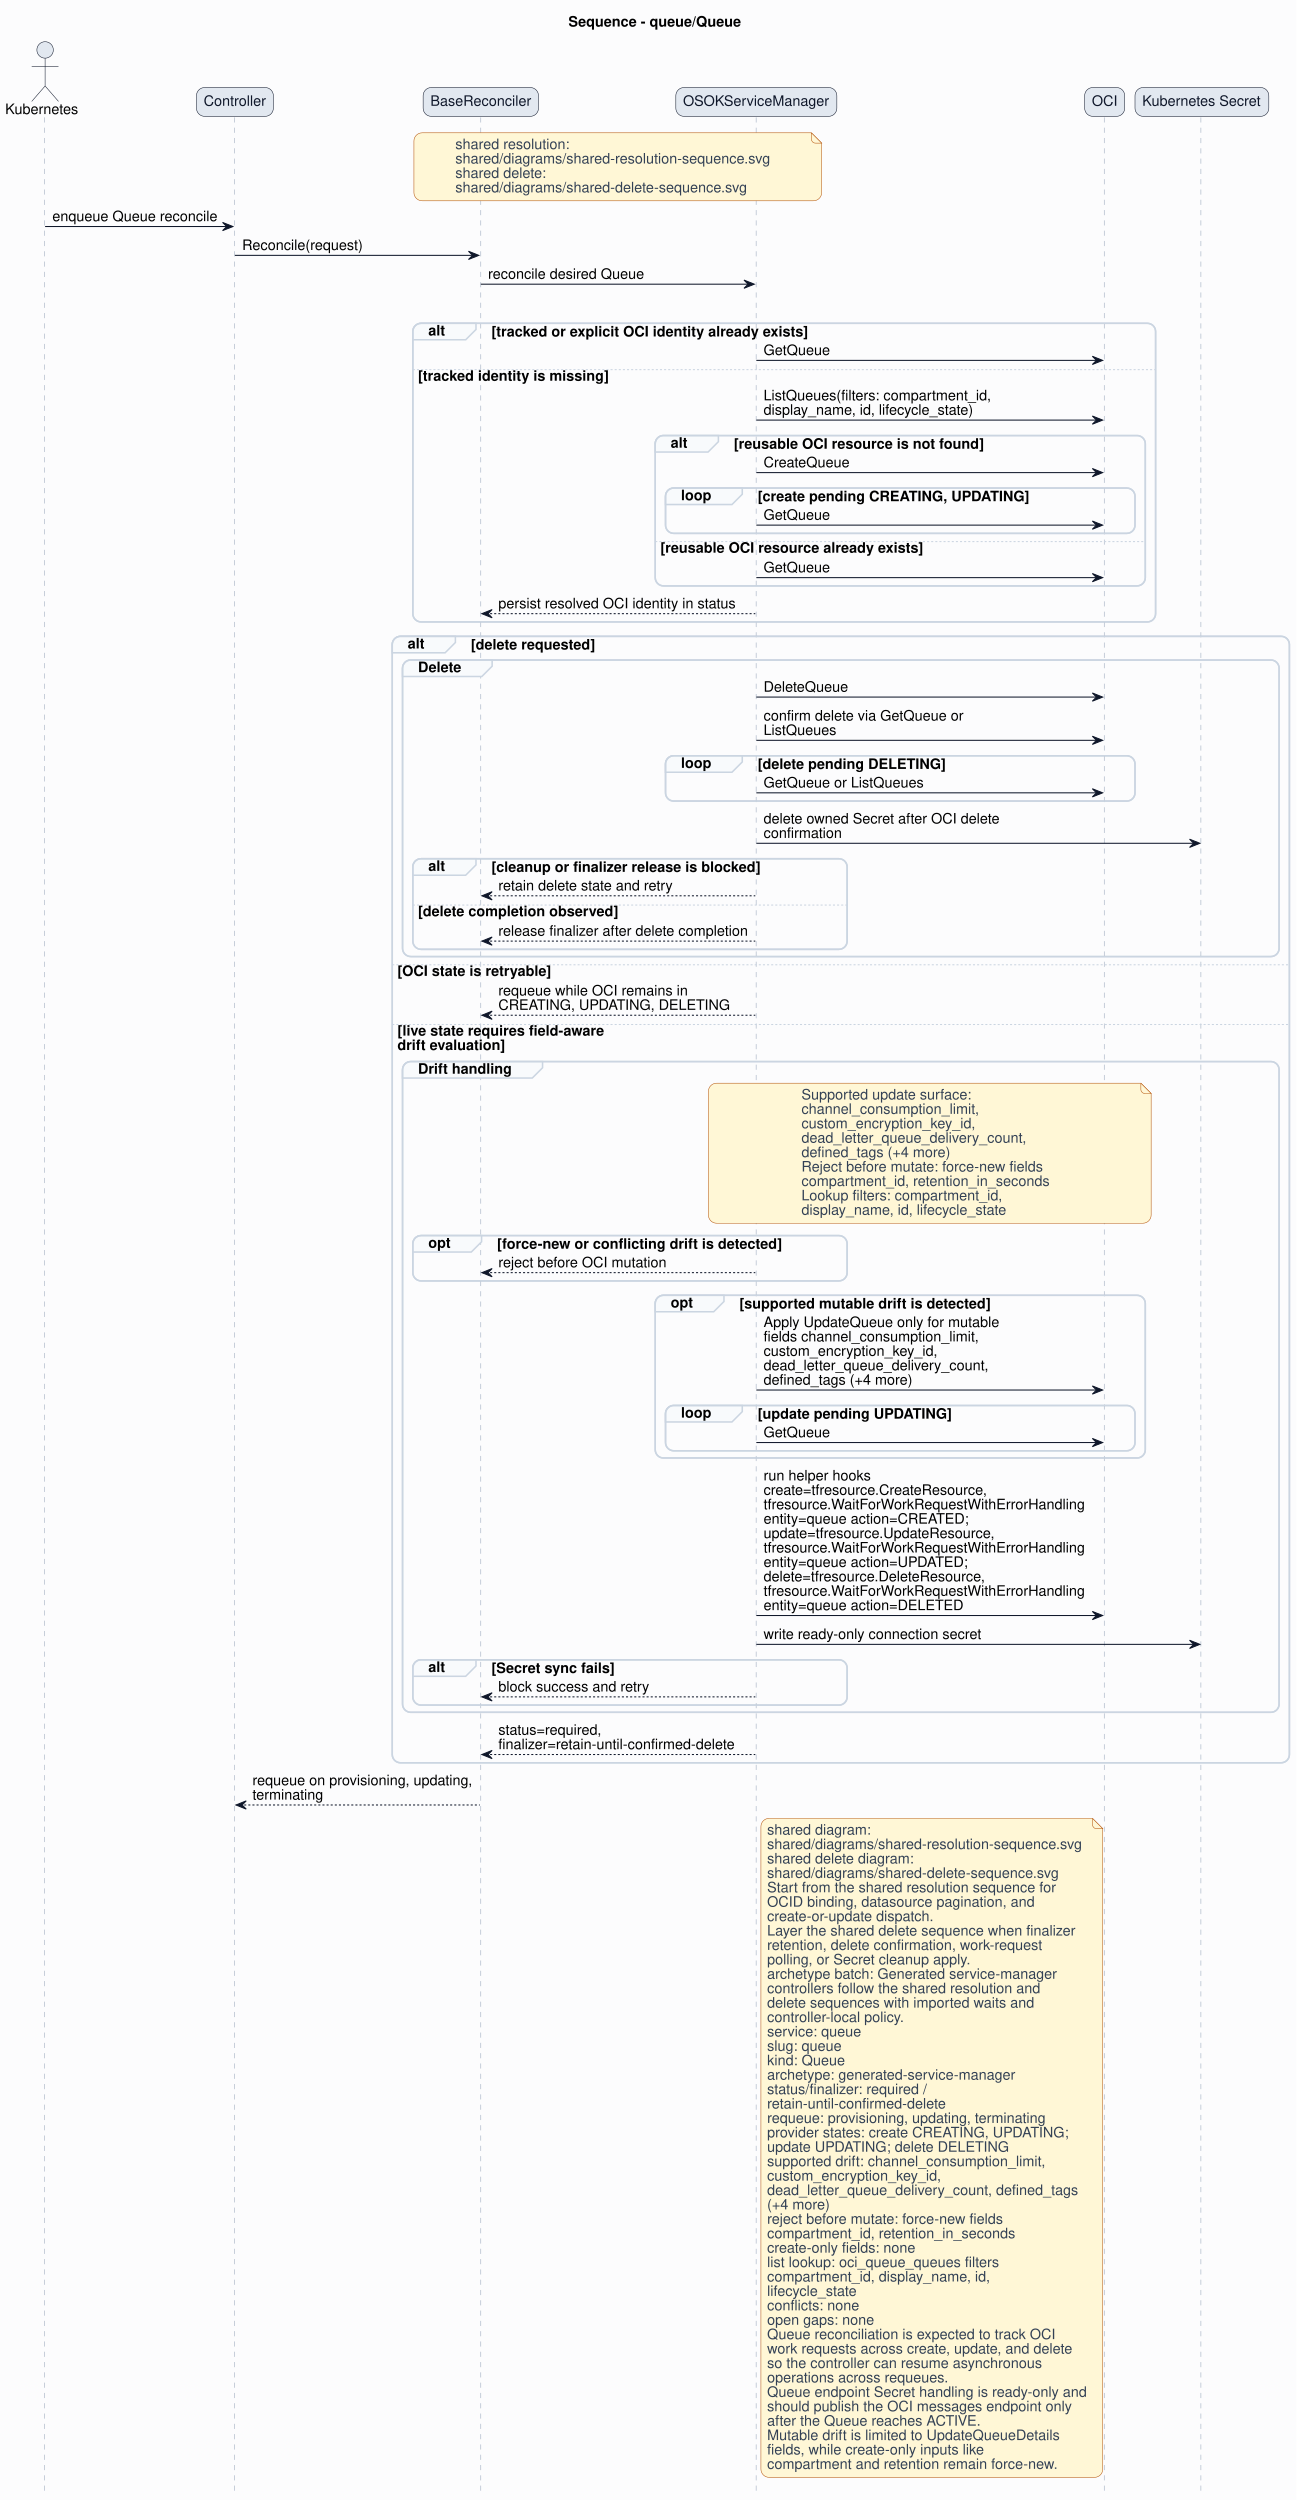
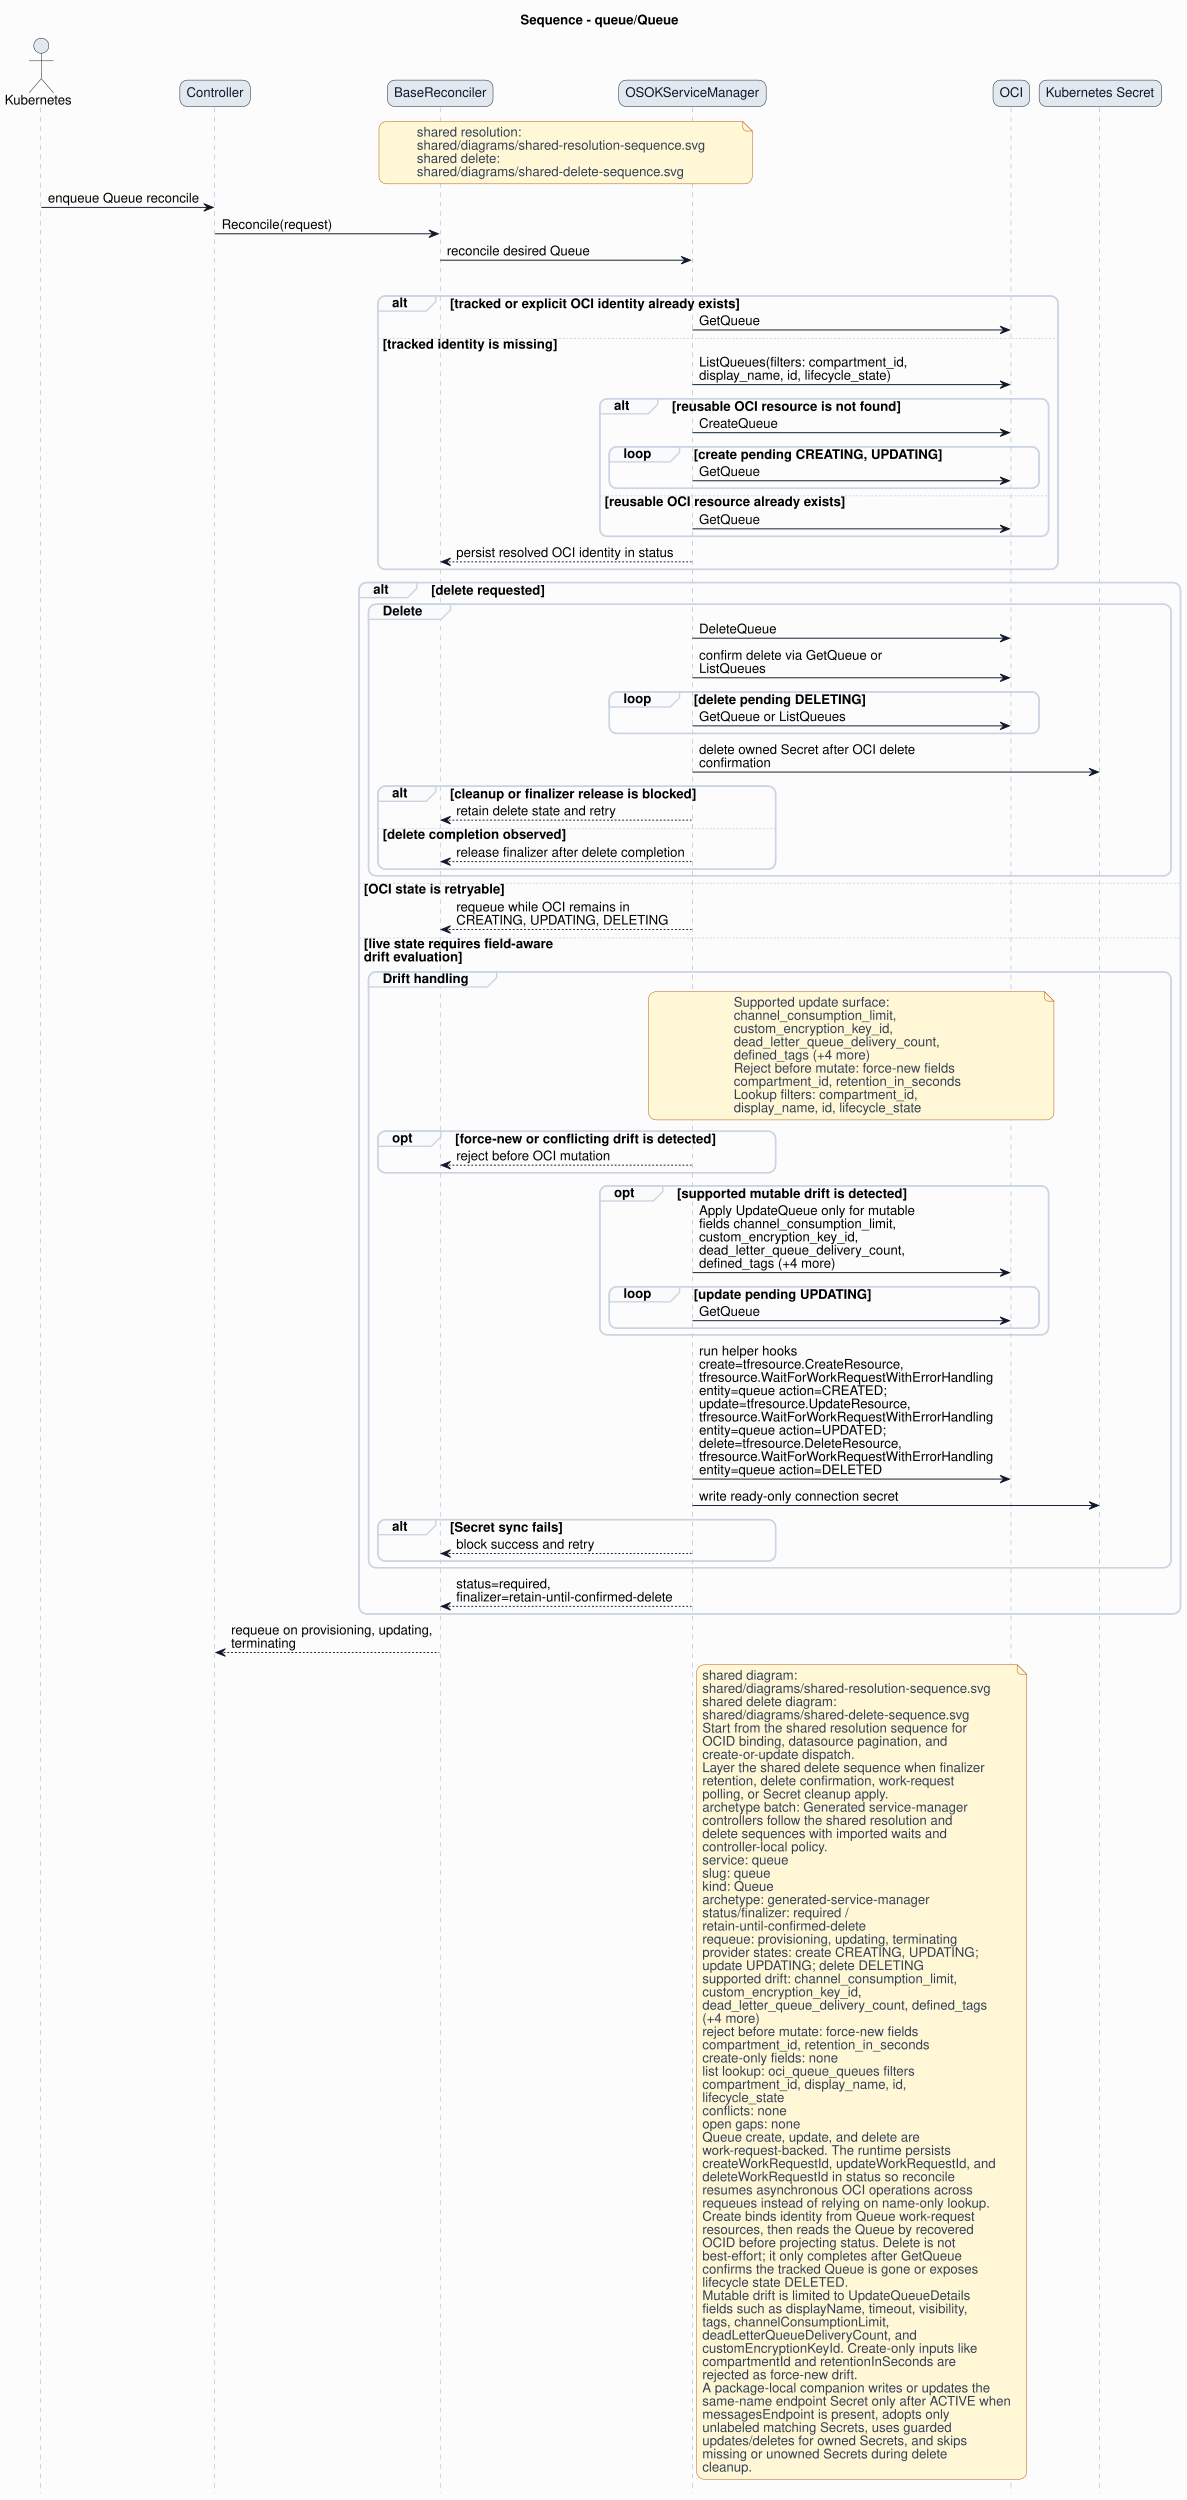
- <svg xmlns="http://www.w3.org/2000/svg" contentStyleType="text/css" data-diagram-type="SEQUENCE" height="2428px" preserveAspectRatio="none" style="width:1259px;height:2428px;background:#FCFCFD;" version="1.1" viewBox="0 0 1259 2428" width="1259px" zoomAndPan="magnify">
+ <svg xmlns="http://www.w3.org/2000/svg" contentStyleType="text/css" data-diagram-type="SEQUENCE" height="2652px" preserveAspectRatio="none" style="width:1259px;height:2652px;background:#FCFCFD;" version="1.1" viewBox="0 0 1259 2652" width="1259px" zoomAndPan="magnify">
  <defs />
  <g>
-     <rect fill="#FCFCFD" height="2428" style="stroke:none;stroke-width:1;" width="1259" x="0" y="0" />
+     <rect fill="#FCFCFD" height="2652" style="stroke:none;stroke-width:1;" width="1259" x="0" y="0" />
    <text fill="#000000" font-family="Helvetica" font-size="14" font-weight="bold" lengthAdjust="spacing" textLength="167.262" x="552.004" y="25.78">Sequence - queue/Queue</text>
    <rect fill="none" height="290" rx="8" ry="8" style="stroke:#CBD5E1;stroke-width:1.5;" width="721.363" x="400.949" y="314" />
    <rect fill="none" height="146" rx="8" ry="8" style="stroke:#CBD5E1;stroke-width:1.5;" width="475.957" x="636.355" y="423" />
    <rect fill="none" height="44" rx="8" ry="8" style="stroke:#CBD5E1;stroke-width:1.5;" width="455.957" x="646.355" y="474" />
    <rect fill="none" height="1094" rx="8" ry="8" style="stroke:#CBD5E1;stroke-width:1.5;" width="871.321" x="380.949" y="618" />
    <rect fill="none" height="288" rx="8" ry="8" style="stroke:#CBD5E1;stroke-width:1.5;" width="851.321" x="390.949" y="641" />
    <rect fill="none" height="44" rx="8" ry="8" style="stroke:#CBD5E1;stroke-width:1.5;" width="455.957" x="646.355" y="734" />
    <rect fill="none" height="88" rx="8" ry="8" style="stroke:#CBD5E1;stroke-width:1.5;" width="421.798" x="400.949" y="834" />
    <rect fill="none" height="632" rx="8" ry="8" style="stroke:#CBD5E1;stroke-width:1.5;" width="851.321" x="390.949" y="1031" />
    <rect fill="none" height="44" rx="8" ry="8" style="stroke:#CBD5E1;stroke-width:1.5;" width="421.798" x="400.949" y="1200" />
    <rect fill="none" height="158" rx="8" ry="8" style="stroke:#CBD5E1;stroke-width:1.5;" width="475.957" x="636.355" y="1258" />
    <rect fill="none" height="44" rx="8" ry="8" style="stroke:#CBD5E1;stroke-width:1.5;" width="455.957" x="646.355" y="1365" />
    <rect fill="none" height="44" rx="8" ry="8" style="stroke:#CBD5E1;stroke-width:1.5;" width="421.798" x="400.949" y="1612" />
    <g class="participant-lifeline" data-entity-uid="part1" data-qualified-name="Kubernetes" id="part1-lifeline">
      <g>
-         <rect fill="#000000" fill-opacity="0" height="2307" width="8" x="39.803" y="114" />
-         <line style="stroke:#94A3B8;stroke-width:0.5;stroke-dasharray:5,5;" x1="43" x2="43" y1="114" y2="2421" />
+         <rect fill="#000000" fill-opacity="0" height="2531" width="8" x="39.803" y="114" />
+         <line style="stroke:#94A3B8;stroke-width:0.5;stroke-dasharray:5,5;" x1="43" x2="43" y1="114" y2="2645" />
      </g>
    </g>
    <g class="participant-lifeline" data-entity-uid="part2" data-qualified-name="Controller" id="part2-lifeline">
      <g>
-         <rect fill="#000000" fill-opacity="0" height="2307" width="8" x="224.147" y="114" />
-         <line style="stroke:#94A3B8;stroke-width:0.5;stroke-dasharray:5,5;" x1="227.802" x2="227.802" y1="114" y2="2421" />
+         <rect fill="#000000" fill-opacity="0" height="2531" width="8" x="224.147" y="114" />
+         <line style="stroke:#94A3B8;stroke-width:0.5;stroke-dasharray:5,5;" x1="227.802" x2="227.802" y1="114" y2="2645" />
      </g>
    </g>
    <g class="participant-lifeline" data-entity-uid="part3" data-qualified-name="BaseReconciler" id="part3-lifeline">
      <g>
-         <rect fill="#000000" fill-opacity="0" height="2307" width="8" x="462.973" y="114" />
-         <line style="stroke:#94A3B8;stroke-width:0.5;stroke-dasharray:5,5;" x1="466.949" x2="466.949" y1="114" y2="2421" />
+         <rect fill="#000000" fill-opacity="0" height="2531" width="8" x="462.973" y="114" />
+         <line style="stroke:#94A3B8;stroke-width:0.5;stroke-dasharray:5,5;" x1="466.949" x2="466.949" y1="114" y2="2645" />
      </g>
    </g>
    <g class="participant-lifeline" data-entity-uid="part4" data-qualified-name="ServiceManager" id="part4-lifeline">
      <g>
-         <rect fill="#000000" fill-opacity="0" height="2307" width="8" x="730.551" y="114" />
-         <line style="stroke:#94A3B8;stroke-width:0.5;stroke-dasharray:5,5;" x1="734.355" x2="734.355" y1="114" y2="2421" />
+         <rect fill="#000000" fill-opacity="0" height="2531" width="8" x="730.551" y="114" />
+         <line style="stroke:#94A3B8;stroke-width:0.5;stroke-dasharray:5,5;" x1="734.355" x2="734.355" y1="114" y2="2645" />
      </g>
    </g>
    <g class="participant-lifeline" data-entity-uid="part5" data-qualified-name="OCI" id="part5-lifeline">
      <g>
-         <rect fill="#000000" fill-opacity="0" height="2307" width="8" x="1068.868" y="114" />
-         <line style="stroke:#94A3B8;stroke-width:0.5;stroke-dasharray:5,5;" x1="1072.423" x2="1072.423" y1="114" y2="2421" />
+         <rect fill="#000000" fill-opacity="0" height="2531" width="8" x="1068.868" y="114" />
+         <line style="stroke:#94A3B8;stroke-width:0.5;stroke-dasharray:5,5;" x1="1072.423" x2="1072.423" y1="114" y2="2645" />
      </g>
    </g>
    <g class="participant-lifeline" data-entity-uid="part6" data-qualified-name="SecretStore" id="part6-lifeline">
      <g>
-         <rect fill="#000000" fill-opacity="0" height="2307" width="8" x="1163.292" y="114" />
-         <line style="stroke:#94A3B8;stroke-width:0.5;stroke-dasharray:5,5;" x1="1166.312" x2="1166.312" y1="114" y2="2421" />
+         <rect fill="#000000" fill-opacity="0" height="2531" width="8" x="1163.292" y="114" />
+         <line style="stroke:#94A3B8;stroke-width:0.5;stroke-dasharray:5,5;" x1="1166.312" x2="1166.312" y1="114" y2="2645" />
      </g>
    </g>
    <g class="participant participant-head" data-entity-uid="part1" data-qualified-name="Kubernetes" id="part1-head">
      <text fill="#000000" font-family="Helvetica" font-size="14" lengthAdjust="spacing" textLength="71.606" x="5" y="110.78">Kubernetes</text>
      <ellipse cx="43.803" cy="48.5" fill="#E2E8F0" rx="8" ry="8" style="stroke:#0F172A;stroke-width:0.5;" />
      <path d="M43.803,56.5 L43.803,83.5 M30.803,64.5 L56.803,64.5 M43.803,83.5 L30.803,98.5 M43.803,83.5 L56.803,98.5" fill="none" style="stroke:#0F172A;stroke-width:0.5;" />
    </g>
    <g class="participant participant-head" data-entity-uid="part2" data-qualified-name="Controller" id="part2-head">
      <rect fill="#E2E8F0" height="28" rx="8" ry="8" style="stroke:#0F172A;stroke-width:0.5;" width="74.689" x="190.802" y="85" />
      <text fill="#0F172A" font-family="Helvetica" font-size="14" lengthAdjust="spacing" textLength="60.69" x="197.802" y="102.78">Controller</text>
    </g>
    <g class="participant participant-head" data-entity-uid="part3" data-qualified-name="BaseReconciler" id="part3-head">
      <rect fill="#E2E8F0" height="28" rx="8" ry="8" style="stroke:#0F172A;stroke-width:0.5;" width="112.048" x="410.949" y="85" />
      <text fill="#0F172A" font-family="Helvetica" font-size="14" lengthAdjust="spacing" textLength="98.048" x="417.949" y="102.78">BaseReconciler</text>
    </g>
    <g class="participant participant-head" data-entity-uid="part4" data-qualified-name="ServiceManager" id="part4-head">
      <rect fill="#E2E8F0" height="28" rx="8" ry="8" style="stroke:#0F172A;stroke-width:0.5;" width="156.393" x="656.355" y="85" />
      <text fill="#0F172A" font-family="Helvetica" font-size="14" lengthAdjust="spacing" textLength="142.393" x="663.355" y="102.78">OSOKServiceManager</text>
    </g>
    <g class="participant participant-head" data-entity-uid="part5" data-qualified-name="OCI" id="part5-head">
      <rect fill="#E2E8F0" height="28" rx="8" ry="8" style="stroke:#0F172A;stroke-width:0.5;" width="38.89" x="1053.423" y="85" />
      <text fill="#0F172A" font-family="Helvetica" font-size="14" lengthAdjust="spacing" textLength="24.89" x="1060.423" y="102.78">OCI</text>
    </g>
    <g class="participant participant-head" data-entity-uid="part6" data-qualified-name="SecretStore" id="part6-head">
      <rect fill="#E2E8F0" height="28" rx="8" ry="8" style="stroke:#0F172A;stroke-width:0.5;" width="129.958" x="1102.312" y="85" />
      <text fill="#0F172A" font-family="Helvetica" font-size="14" lengthAdjust="spacing" textLength="115.958" x="1109.312" y="102.78">Kubernetes Secret</text>
    </g>
    <path d="M402,137 L402,187 A8,8 0 0 0 410,195 L790,195 A8,8 0 0 0 798,187 L798,139 L788,129 L410,129 A8,8 0 0 0 402,137" fill="#FFF7D6" style="stroke:#B45309;stroke-width:0.5;" />
    <path d="M788,129 L788,135 A4,4 0 0 0 792,139 L798,139 L788,129" fill="#FFF7D6" style="stroke:#B45309;stroke-width:0.5;" />
    <text fill="#334155" font-family="Helvetica" font-size="14" lengthAdjust="spacing" textLength="111.289" x="442.203" y="144.78">shared resolution:</text>
    <text fill="#334155" font-family="Helvetica" font-size="14" lengthAdjust="spacing" textLength="307.392" x="442.203" y="158.78">shared/diagrams/shared-resolution-sequence.svg</text>
    <text fill="#334155" font-family="Helvetica" font-size="14" lengthAdjust="spacing" textLength="88.731" x="442.203" y="172.78">shared delete:</text>
    <text fill="#334155" font-family="Helvetica" font-size="14" lengthAdjust="spacing" textLength="284.833" x="442.203" y="186.78">shared/diagrams/shared-delete-sequence.svg</text>
    <g class="message" data-entity-1="part1" data-entity-2="part2" id="msg1">
      <polygon fill="#0F172A" points="216.147,216,226.147,220,216.147,224,220.147,220" style="stroke:#0F172A;stroke-width:1;" />
      <line style="stroke:#0F172A;stroke-width:1;" x1="43.803" x2="222.147" y1="220" y2="220" />
      <text fill="#000000" font-family="Helvetica" font-size="14" lengthAdjust="spacing" textLength="160.344" x="50.803" y="214.78">enqueue Queue reconcile</text>
    </g>
    <g class="message" data-entity-1="part2" data-entity-2="part3" id="msg2">
      <polygon fill="#0F172A" points="454.973,244,464.973,248,454.973,252,458.973,248" style="stroke:#0F172A;stroke-width:1;" />
      <line style="stroke:#0F172A;stroke-width:1;" x1="228.147" x2="460.973" y1="248" y2="248" />
      <text fill="#000000" font-family="Helvetica" font-size="14" lengthAdjust="spacing" textLength="117.496" x="235.147" y="242.78">Reconcile(request)</text>
    </g>
    <g class="message" data-entity-1="part3" data-entity-2="part4" id="msg3">
      <polygon fill="#0F172A" points="722.551,272,732.551,276,722.551,280,726.551,276" style="stroke:#0F172A;stroke-width:1;" />
      <line style="stroke:#0F172A;stroke-width:1;" x1="466.973" x2="728.551" y1="276" y2="276" />
      <text fill="#000000" font-family="Helvetica" font-size="14" lengthAdjust="spacing" textLength="151.758" x="473.973" y="270.78">reconcile desired Queue</text>
    </g>
    <path d="M408.949,314 L462.287,314 L462.287,320 L452.287,330 L400.949,330 L400.949,322 A8,8 0 0 1 408.949,314" fill="#F8FAFC" style="stroke:#CBD5E1;stroke-width:1.5;" />
    <rect fill="none" height="290" rx="8" ry="8" style="stroke:#CBD5E1;stroke-width:1.5;" width="721.363" x="400.949" y="314" />
    <text fill="#000000" font-family="Helvetica" font-size="14" font-weight="bold" lengthAdjust="spacing" textLength="16.338" x="415.949" y="325.78">alt</text>
    <text fill="#000000" font-family="Helvetica" font-size="14" font-weight="bold" lengthAdjust="spacing" textLength="308.109" x="477.287" y="326.78">[tracked or explicit OCI identity already exists]</text>
    <g class="message" data-entity-1="part4" data-entity-2="part5" id="msg4">
      <polygon fill="#0F172A" points="1060.868,346,1070.868,350,1060.868,354,1064.868,350" style="stroke:#0F172A;stroke-width:1;" />
      <line style="stroke:#0F172A;stroke-width:1;" x1="734.551" x2="1066.868" y1="350" y2="350" />
      <text fill="#000000" font-family="Helvetica" font-size="14" lengthAdjust="spacing" textLength="64.6" x="741.551" y="344.78">GetQueue</text>
    </g>
    <line style="stroke:#CBD5E1;stroke-width:1;stroke-dasharray:2,2;" x1="400.949" x2="1122.312" y1="359" y2="359" />
    <text fill="#000000" font-family="Helvetica" font-size="14" font-weight="bold" lengthAdjust="spacing" textLength="185.158" x="405.949" y="369.78">[tracked identity is missing]</text>
    <g class="message" data-entity-1="part4" data-entity-2="part5" id="msg5">
      <polygon fill="#0F172A" points="1060.868,404,1070.868,408,1060.868,412,1064.868,408" style="stroke:#0F172A;stroke-width:1;" />
      <line style="stroke:#0F172A;stroke-width:1;" x1="734.551" x2="1066.868" y1="408" y2="408" />
      <text fill="#000000" font-family="Helvetica" font-size="14" lengthAdjust="spacing" textLength="220.978" x="741.551" y="388.78">ListQueues(filters: compartment_id,</text>
      <text fill="#000000" font-family="Helvetica" font-size="14" lengthAdjust="spacing" textLength="205.434" x="741.551" y="402.78">display_name, id, lifecycle_state)</text>
    </g>
    <path d="M644.355,423 L697.693,423 L697.693,429 L687.693,439 L636.355,439 L636.355,431 A8,8 0 0 1 644.355,423" fill="#F8FAFC" style="stroke:#CBD5E1;stroke-width:1.5;" />
    <rect fill="none" height="146" rx="8" ry="8" style="stroke:#CBD5E1;stroke-width:1.5;" width="475.957" x="636.355" y="423" />
    <text fill="#000000" font-family="Helvetica" font-size="14" font-weight="bold" lengthAdjust="spacing" textLength="16.338" x="651.355" y="434.78">alt</text>
    <text fill="#000000" font-family="Helvetica" font-size="14" font-weight="bold" lengthAdjust="spacing" textLength="242.703" x="712.693" y="435.78">[reusable OCI resource is not found]</text>
    <g class="message" data-entity-1="part4" data-entity-2="part5" id="msg6">
      <polygon fill="#0F172A" points="1060.868,455,1070.868,459,1060.868,463,1064.868,459" style="stroke:#0F172A;stroke-width:1;" />
      <line style="stroke:#0F172A;stroke-width:1;" x1="734.551" x2="1066.868" y1="459" y2="459" />
      <text fill="#000000" font-family="Helvetica" font-size="14" lengthAdjust="spacing" textLength="84.055" x="741.551" y="453.78">CreateQueue</text>
    </g>
    <path d="M654.355,474 L720.9,474 L720.9,480 L710.9,490 L646.355,490 L646.355,482 A8,8 0 0 1 654.355,474" fill="#F8FAFC" style="stroke:#CBD5E1;stroke-width:1.5;" />
    <rect fill="none" height="44" rx="8" ry="8" style="stroke:#CBD5E1;stroke-width:1.5;" width="455.957" x="646.355" y="474" />
    <text fill="#000000" font-family="Helvetica" font-size="14" font-weight="bold" lengthAdjust="spacing" textLength="29.545" x="661.355" y="485.78">loop</text>
    <text fill="#000000" font-family="Helvetica" font-size="14" font-weight="bold" lengthAdjust="spacing" textLength="266.793" x="735.9" y="486.78">[create pending CREATING, UPDATING]</text>
    <g class="message" data-entity-1="part4" data-entity-2="part5" id="msg7">
      <polygon fill="#0F172A" points="1060.868,506,1070.868,510,1060.868,514,1064.868,510" style="stroke:#0F172A;stroke-width:1;" />
      <line style="stroke:#0F172A;stroke-width:1;" x1="734.551" x2="1066.868" y1="510" y2="510" />
      <text fill="#000000" font-family="Helvetica" font-size="14" lengthAdjust="spacing" textLength="64.6" x="741.551" y="504.78">GetQueue</text>
    </g>
    <line style="stroke:#CBD5E1;stroke-width:1;stroke-dasharray:2,2;" x1="636.355" x2="1112.312" y1="526" y2="526" />
    <text fill="#000000" font-family="Helvetica" font-size="14" font-weight="bold" lengthAdjust="spacing" textLength="255.233" x="641.355" y="536.78">[reusable OCI resource already exists]</text>
    <g class="message" data-entity-1="part4" data-entity-2="part5" id="msg8">
      <polygon fill="#0F172A" points="1060.868,557,1070.868,561,1060.868,565,1064.868,561" style="stroke:#0F172A;stroke-width:1;" />
      <line style="stroke:#0F172A;stroke-width:1;" x1="734.551" x2="1066.868" y1="561" y2="561" />
      <text fill="#000000" font-family="Helvetica" font-size="14" lengthAdjust="spacing" textLength="64.6" x="741.551" y="555.78">GetQueue</text>
    </g>
    <g class="message" data-entity-1="part4" data-entity-2="part3" id="msg9">
      <polygon fill="#0F172A" points="477.973,592,467.973,596,477.973,600,473.973,596" style="stroke:#0F172A;stroke-width:1;" />
      <line style="stroke:#0F172A;stroke-width:1;stroke-dasharray:2,2;" x1="471.973" x2="733.551" y1="596" y2="596" />
      <text fill="#000000" font-family="Helvetica" font-size="14" lengthAdjust="spacing" textLength="231.096" x="483.973" y="590.78">persist resolved OCI identity in status</text>
    </g>
    <path d="M388.949,618 L442.287,618 L442.287,624 L432.287,634 L380.949,634 L380.949,626 A8,8 0 0 1 388.949,618" fill="#F8FAFC" style="stroke:#CBD5E1;stroke-width:1.5;" />
    <rect fill="none" height="1094" rx="8" ry="8" style="stroke:#CBD5E1;stroke-width:1.5;" width="871.321" x="380.949" y="618" />
    <text fill="#000000" font-family="Helvetica" font-size="14" font-weight="bold" lengthAdjust="spacing" textLength="16.338" x="395.949" y="629.78">alt</text>
    <text fill="#000000" font-family="Helvetica" font-size="14" font-weight="bold" lengthAdjust="spacing" textLength="120.586" x="457.287" y="630.78">[delete requested]</text>
    <path d="M398.949,641 L477.97,641 L477.97,647 L467.97,657 L390.949,657 L390.949,649 A8,8 0 0 1 398.949,641" fill="#F8FAFC" style="stroke:#CBD5E1;stroke-width:1.5;" />
    <rect fill="none" height="288" rx="8" ry="8" style="stroke:#CBD5E1;stroke-width:1.5;" width="851.321" x="390.949" y="641" />
    <text fill="#000000" font-family="Helvetica" font-size="14" font-weight="bold" lengthAdjust="spacing" textLength="42.02" x="405.949" y="652.78">Delete</text>
    <g class="message" data-entity-1="part4" data-entity-2="part5" id="msg10">
      <polygon fill="#0F172A" points="1060.868,673,1070.868,677,1060.868,681,1064.868,677" style="stroke:#0F172A;stroke-width:1;" />
      <line style="stroke:#0F172A;stroke-width:1;" x1="734.551" x2="1066.868" y1="677" y2="677" />
      <text fill="#000000" font-family="Helvetica" font-size="14" lengthAdjust="spacing" textLength="82.503" x="741.551" y="671.78">DeleteQueue</text>
    </g>
    <g class="message" data-entity-1="part4" data-entity-2="part5" id="msg11">
      <polygon fill="#0F172A" points="1060.868,715,1070.868,719,1060.868,723,1064.868,719" style="stroke:#0F172A;stroke-width:1;" />
      <line style="stroke:#0F172A;stroke-width:1;" x1="734.551" x2="1066.868" y1="719" y2="719" />
      <text fill="#000000" font-family="Helvetica" font-size="14" lengthAdjust="spacing" textLength="194.544" x="741.551" y="699.78">confirm delete via GetQueue or</text>
      <text fill="#000000" font-family="Helvetica" font-size="14" lengthAdjust="spacing" textLength="70.82" x="741.551" y="713.78">ListQueues</text>
    </g>
    <path d="M654.355,734 L720.9,734 L720.9,740 L710.9,750 L646.355,750 L646.355,742 A8,8 0 0 1 654.355,734" fill="#F8FAFC" style="stroke:#CBD5E1;stroke-width:1.5;" />
    <rect fill="none" height="44" rx="8" ry="8" style="stroke:#CBD5E1;stroke-width:1.5;" width="455.957" x="646.355" y="734" />
    <text fill="#000000" font-family="Helvetica" font-size="14" font-weight="bold" lengthAdjust="spacing" textLength="29.545" x="661.355" y="745.78">loop</text>
    <text fill="#000000" font-family="Helvetica" font-size="14" font-weight="bold" lengthAdjust="spacing" textLength="182.779" x="735.9" y="746.78">[delete pending DELETING]</text>
    <g class="message" data-entity-1="part4" data-entity-2="part5" id="msg12">
      <polygon fill="#0F172A" points="1060.868,766,1070.868,770,1060.868,774,1064.868,770" style="stroke:#0F172A;stroke-width:1;" />
      <line style="stroke:#0F172A;stroke-width:1;" x1="734.551" x2="1066.868" y1="770" y2="770" />
      <text fill="#000000" font-family="Helvetica" font-size="14" lengthAdjust="spacing" textLength="155.648" x="741.551" y="764.78">GetQueue or ListQueues</text>
    </g>
    <g class="message" data-entity-1="part4" data-entity-2="part6" id="msg13">
      <polygon fill="#0F172A" points="1155.292,815,1165.292,819,1155.292,823,1159.292,819" style="stroke:#0F172A;stroke-width:1;" />
      <line style="stroke:#0F172A;stroke-width:1;" x1="734.551" x2="1161.292" y1="819" y2="819" />
      <text fill="#000000" font-family="Helvetica" font-size="14" lengthAdjust="spacing" textLength="230.357" x="741.551" y="799.78">delete owned Secret after OCI delete</text>
      <text fill="#000000" font-family="Helvetica" font-size="14" lengthAdjust="spacing" textLength="76.255" x="741.551" y="813.78">confirmation</text>
    </g>
    <path d="M408.949,834 L462.287,834 L462.287,840 L452.287,850 L400.949,850 L400.949,842 A8,8 0 0 1 408.949,834" fill="#F8FAFC" style="stroke:#CBD5E1;stroke-width:1.5;" />
    <rect fill="none" height="88" rx="8" ry="8" style="stroke:#CBD5E1;stroke-width:1.5;" width="421.798" x="400.949" y="834" />
    <text fill="#000000" font-family="Helvetica" font-size="14" font-weight="bold" lengthAdjust="spacing" textLength="16.338" x="415.949" y="845.78">alt</text>
    <text fill="#000000" font-family="Helvetica" font-size="14" font-weight="bold" lengthAdjust="spacing" textLength="261.427" x="477.287" y="846.78">[cleanup or finalizer release is blocked]</text>
    <g class="message" data-entity-1="part4" data-entity-2="part3" id="msg14">
      <polygon fill="#0F172A" points="477.973,866,467.973,870,477.973,874,473.973,870" style="stroke:#0F172A;stroke-width:1;" />
      <line style="stroke:#0F172A;stroke-width:1;stroke-dasharray:2,2;" x1="471.973" x2="733.551" y1="870" y2="870" />
      <text fill="#000000" font-family="Helvetica" font-size="14" lengthAdjust="spacing" textLength="170.434" x="483.973" y="864.78">retain delete state and retry</text>
    </g>
    <line style="stroke:#CBD5E1;stroke-width:1;stroke-dasharray:2,2;" x1="400.949" x2="822.748" y1="879" y2="879" />
    <text fill="#000000" font-family="Helvetica" font-size="14" font-weight="bold" lengthAdjust="spacing" textLength="194.482" x="405.949" y="889.78">[delete completion observed]</text>
    <g class="message" data-entity-1="part4" data-entity-2="part3" id="msg15">
      <polygon fill="#0F172A" points="477.973,910,467.973,914,477.973,918,473.973,914" style="stroke:#0F172A;stroke-width:1;" />
      <line style="stroke:#0F172A;stroke-width:1;stroke-dasharray:2,2;" x1="471.973" x2="733.551" y1="914" y2="914" />
      <text fill="#000000" font-family="Helvetica" font-size="14" lengthAdjust="spacing" textLength="243.578" x="483.973" y="908.78">release finalizer after delete completion</text>
    </g>
    <line style="stroke:#CBD5E1;stroke-width:1;stroke-dasharray:2,2;" x1="380.949" x2="1252.271" y1="937" y2="937" />
    <text fill="#000000" font-family="Helvetica" font-size="14" font-weight="bold" lengthAdjust="spacing" textLength="149.386" x="385.949" y="947.78">[OCI state is retryable]</text>
    <g class="message" data-entity-1="part4" data-entity-2="part3" id="msg16">
      <polygon fill="#0F172A" points="477.973,982,467.973,986,477.973,990,473.973,986" style="stroke:#0F172A;stroke-width:1;" />
      <line style="stroke:#0F172A;stroke-width:1;stroke-dasharray:2,2;" x1="471.973" x2="733.551" y1="986" y2="986" />
      <text fill="#000000" font-family="Helvetica" font-size="14" lengthAdjust="spacing" textLength="184.42" x="483.973" y="966.78">requeue while OCI remains in</text>
      <text fill="#000000" font-family="Helvetica" font-size="14" lengthAdjust="spacing" textLength="230.248" x="483.973" y="980.78">CREATING, UPDATING, DELETING</text>
    </g>
    <line style="stroke:#CBD5E1;stroke-width:1;stroke-dasharray:2,2;" x1="380.949" x2="1252.271" y1="995" y2="995" />
    <text fill="#000000" font-family="Helvetica" font-size="14" font-weight="bold" lengthAdjust="spacing" textLength="200.751" x="385.949" y="1005.78">[live state requires field-aware</text>
    <text fill="#000000" font-family="Helvetica" font-size="14" font-weight="bold" lengthAdjust="spacing" textLength="105.007" x="385.949" y="1019.78">drift evaluation]</text>
    <path d="M398.949,1031 L526.936,1031 L526.936,1037 L516.936,1047 L390.949,1047 L390.949,1039 A8,8 0 0 1 398.949,1031" fill="#F8FAFC" style="stroke:#CBD5E1;stroke-width:1.5;" />
    <rect fill="none" height="632" rx="8" ry="8" style="stroke:#CBD5E1;stroke-width:1.5;" width="851.321" x="390.949" y="1031" />
    <text fill="#000000" font-family="Helvetica" font-size="14" font-weight="bold" lengthAdjust="spacing" textLength="90.986" x="405.949" y="1042.78">Drift handling</text>
    <path d="M688,1060 L688,1180 A8,8 0 0 0 696,1188 L1110,1188 A8,8 0 0 0 1118,1180 L1118,1062 L1108,1052 L696,1052 A8,8 0 0 0 688,1060" fill="#FFF7D6" style="stroke:#B45309;stroke-width:0.5;" />
    <path d="M1108,1052 L1108,1058 A4,4 0 0 0 1112,1062 L1118,1062 L1108,1052" fill="#FFF7D6" style="stroke:#B45309;stroke-width:0.5;" />
    <text fill="#334155" font-family="Helvetica" font-size="14" lengthAdjust="spacing" textLength="165.006" x="778.352" y="1067.78">Supported update surface:</text>
    <text fill="#334155" font-family="Helvetica" font-size="14" lengthAdjust="spacing" textLength="172.765" x="778.352" y="1081.78">channel_consumption_limit,</text>
    <text fill="#334155" font-family="Helvetica" font-size="14" lengthAdjust="spacing" textLength="169.648" x="778.352" y="1095.78">custom_encryption_key_id,</text>
    <text fill="#334155" font-family="Helvetica" font-size="14" lengthAdjust="spacing" textLength="218.723" x="778.352" y="1109.78">dead_letter_queue_delivery_count,</text>
    <text fill="#334155" font-family="Helvetica" font-size="14" lengthAdjust="spacing" textLength="145.141" x="778.352" y="1123.78">defined_tags (+4 more)</text>
    <text fill="#334155" font-family="Helvetica" font-size="14" lengthAdjust="spacing" textLength="235.778" x="778.352" y="1137.78">Reject before mutate: force-new fields</text>
    <text fill="#334155" font-family="Helvetica" font-size="14" lengthAdjust="spacing" textLength="241.254" x="778.352" y="1151.78">compartment_id, retention_in_seconds</text>
    <text fill="#334155" font-family="Helvetica" font-size="14" lengthAdjust="spacing" textLength="195.316" x="778.352" y="1165.78">Lookup filters: compartment_id,</text>
    <text fill="#334155" font-family="Helvetica" font-size="14" lengthAdjust="spacing" textLength="200.772" x="778.352" y="1179.78">display_name, id, lifecycle_state</text>
    <path d="M408.949,1200 L467.715,1200 L467.715,1206 L457.715,1216 L400.949,1216 L400.949,1208 A8,8 0 0 1 408.949,1200" fill="#F8FAFC" style="stroke:#CBD5E1;stroke-width:1.5;" />
    <rect fill="none" height="44" rx="8" ry="8" style="stroke:#CBD5E1;stroke-width:1.5;" width="421.798" x="400.949" y="1200" />
    <text fill="#000000" font-family="Helvetica" font-size="14" font-weight="bold" lengthAdjust="spacing" textLength="21.766" x="415.949" y="1211.78">opt</text>
    <text fill="#000000" font-family="Helvetica" font-size="14" font-weight="bold" lengthAdjust="spacing" textLength="276.131" x="482.715" y="1212.78">[force-new or conflicting drift is detected]</text>
    <g class="message" data-entity-1="part4" data-entity-2="part3" id="msg17">
      <polygon fill="#0F172A" points="477.973,1232,467.973,1236,477.973,1240,473.973,1236" style="stroke:#0F172A;stroke-width:1;" />
      <line style="stroke:#0F172A;stroke-width:1;stroke-dasharray:2,2;" x1="471.973" x2="733.551" y1="1236" y2="1236" />
      <text fill="#000000" font-family="Helvetica" font-size="14" lengthAdjust="spacing" textLength="164.185" x="483.973" y="1230.78">reject before OCI mutation</text>
    </g>
    <path d="M644.355,1258 L703.121,1258 L703.121,1264 L693.121,1274 L636.355,1274 L636.355,1266 A8,8 0 0 1 644.355,1258" fill="#F8FAFC" style="stroke:#CBD5E1;stroke-width:1.5;" />
    <rect fill="none" height="158" rx="8" ry="8" style="stroke:#CBD5E1;stroke-width:1.5;" width="475.957" x="636.355" y="1258" />
    <text fill="#000000" font-family="Helvetica" font-size="14" font-weight="bold" lengthAdjust="spacing" textLength="21.766" x="651.355" y="1269.78">opt</text>
    <text fill="#000000" font-family="Helvetica" font-size="14" font-weight="bold" lengthAdjust="spacing" textLength="243.462" x="718.121" y="1270.78">[supported mutable drift is detected]</text>
    <g class="message" data-entity-1="part4" data-entity-2="part5" id="msg18">
      <polygon fill="#0F172A" points="1060.868,1346,1070.868,1350,1060.868,1354,1064.868,1350" style="stroke:#0F172A;stroke-width:1;" />
      <line style="stroke:#0F172A;stroke-width:1;" x1="734.551" x2="1066.868" y1="1350" y2="1350" />
      <text fill="#000000" font-family="Helvetica" font-size="14" lengthAdjust="spacing" textLength="229.585" x="741.551" y="1288.78">Apply UpdateQueue only for mutable</text>
      <text fill="#000000" font-family="Helvetica" font-size="14" lengthAdjust="spacing" textLength="209.337" x="741.551" y="1302.78">fields channel_consumption_limit,</text>
      <text fill="#000000" font-family="Helvetica" font-size="14" lengthAdjust="spacing" textLength="169.648" x="741.551" y="1316.78">custom_encryption_key_id,</text>
      <text fill="#000000" font-family="Helvetica" font-size="14" lengthAdjust="spacing" textLength="218.723" x="741.551" y="1330.78">dead_letter_queue_delivery_count,</text>
      <text fill="#000000" font-family="Helvetica" font-size="14" lengthAdjust="spacing" textLength="145.141" x="741.551" y="1344.78">defined_tags (+4 more)</text>
    </g>
    <path d="M654.355,1365 L720.9,1365 L720.9,1371 L710.9,1381 L646.355,1381 L646.355,1373 A8,8 0 0 1 654.355,1365" fill="#F8FAFC" style="stroke:#CBD5E1;stroke-width:1.5;" />
    <rect fill="none" height="44" rx="8" ry="8" style="stroke:#CBD5E1;stroke-width:1.5;" width="455.957" x="646.355" y="1365" />
    <text fill="#000000" font-family="Helvetica" font-size="14" font-weight="bold" lengthAdjust="spacing" textLength="29.545" x="661.355" y="1376.78">loop</text>
    <text fill="#000000" font-family="Helvetica" font-size="14" font-weight="bold" lengthAdjust="spacing" textLength="190.538" x="735.9" y="1377.78">[update pending UPDATING]</text>
    <g class="message" data-entity-1="part4" data-entity-2="part5" id="msg19">
      <polygon fill="#0F172A" points="1060.868,1397,1070.868,1401,1060.868,1405,1064.868,1401" style="stroke:#0F172A;stroke-width:1;" />
      <line style="stroke:#0F172A;stroke-width:1;" x1="734.551" x2="1066.868" y1="1401" y2="1401" />
      <text fill="#000000" font-family="Helvetica" font-size="14" lengthAdjust="spacing" textLength="64.6" x="741.551" y="1395.78">GetQueue</text>
    </g>
    <g class="message" data-entity-1="part4" data-entity-2="part5" id="msg20">
      <polygon fill="#0F172A" points="1060.868,1565,1070.868,1569,1060.868,1573,1064.868,1569" style="stroke:#0F172A;stroke-width:1;" />
      <line style="stroke:#0F172A;stroke-width:1;" x1="734.551" x2="1066.868" y1="1569" y2="1569" />
      <text fill="#000000" font-family="Helvetica" font-size="14" lengthAdjust="spacing" textLength="104.289" x="741.551" y="1437.78">run helper hooks</text>
      <text fill="#000000" font-family="Helvetica" font-size="14" lengthAdjust="spacing" textLength="219.051" x="741.551" y="1451.78">create=tfresource.CreateResource,</text>
      <text fill="#000000" font-family="Helvetica" font-size="14" lengthAdjust="spacing" textLength="314.316" x="741.551" y="1465.78">tfresource.WaitForWorkRequestWithErrorHandling</text>
      <text fill="#000000" font-family="Helvetica" font-size="14" lengthAdjust="spacing" textLength="200.778" x="741.551" y="1479.78">entity=queue action=CREATED;</text>
      <text fill="#000000" font-family="Helvetica" font-size="14" lengthAdjust="spacing" textLength="226.085" x="741.551" y="1493.78">update=tfresource.UpdateResource,</text>
      <text fill="#000000" font-family="Helvetica" font-size="14" lengthAdjust="spacing" textLength="314.316" x="741.551" y="1507.78">tfresource.WaitForWorkRequestWithErrorHandling</text>
      <text fill="#000000" font-family="Helvetica" font-size="14" lengthAdjust="spacing" textLength="200.778" x="741.551" y="1521.78">entity=queue action=UPDATED;</text>
      <text fill="#000000" font-family="Helvetica" font-size="14" lengthAdjust="spacing" textLength="216.733" x="741.551" y="1535.78">delete=tfresource.DeleteResource,</text>
      <text fill="#000000" font-family="Helvetica" font-size="14" lengthAdjust="spacing" textLength="314.316" x="741.551" y="1549.78">tfresource.WaitForWorkRequestWithErrorHandling</text>
      <text fill="#000000" font-family="Helvetica" font-size="14" lengthAdjust="spacing" textLength="194.565" x="741.551" y="1563.78">entity=queue action=DELETED</text>
    </g>
    <g class="message" data-entity-1="part4" data-entity-2="part6" id="msg21">
      <polygon fill="#0F172A" points="1155.292,1593,1165.292,1597,1155.292,1601,1159.292,1597" style="stroke:#0F172A;stroke-width:1;" />
      <line style="stroke:#0F172A;stroke-width:1;" x1="734.551" x2="1161.292" y1="1597" y2="1597" />
      <text fill="#000000" font-family="Helvetica" font-size="14" lengthAdjust="spacing" textLength="212.434" x="741.551" y="1591.78">write ready-only connection secret</text>
    </g>
    <path d="M408.949,1612 L462.287,1612 L462.287,1618 L452.287,1628 L400.949,1628 L400.949,1620 A8,8 0 0 1 408.949,1612" fill="#F8FAFC" style="stroke:#CBD5E1;stroke-width:1.5;" />
    <rect fill="none" height="44" rx="8" ry="8" style="stroke:#CBD5E1;stroke-width:1.5;" width="421.798" x="400.949" y="1612" />
    <text fill="#000000" font-family="Helvetica" font-size="14" font-weight="bold" lengthAdjust="spacing" textLength="16.338" x="415.949" y="1623.78">alt</text>
    <text fill="#000000" font-family="Helvetica" font-size="14" font-weight="bold" lengthAdjust="spacing" textLength="119.834" x="477.287" y="1624.78">[Secret sync fails]</text>
    <g class="message" data-entity-1="part4" data-entity-2="part3" id="msg22">
      <polygon fill="#0F172A" points="477.973,1644,467.973,1648,477.973,1652,473.973,1648" style="stroke:#0F172A;stroke-width:1;" />
      <line style="stroke:#0F172A;stroke-width:1;stroke-dasharray:2,2;" x1="471.973" x2="733.551" y1="1648" y2="1648" />
      <text fill="#000000" font-family="Helvetica" font-size="14" lengthAdjust="spacing" textLength="146.282" x="483.973" y="1642.78">block success and retry</text>
    </g>
    <g class="message" data-entity-1="part4" data-entity-2="part3" id="msg23">
      <polygon fill="#0F172A" points="477.973,1700,467.973,1704,477.973,1708,473.973,1704" style="stroke:#0F172A;stroke-width:1;" />
      <line style="stroke:#0F172A;stroke-width:1;stroke-dasharray:2,2;" x1="471.973" x2="733.551" y1="1704" y2="1704" />
      <text fill="#000000" font-family="Helvetica" font-size="14" lengthAdjust="spacing" textLength="100.782" x="483.973" y="1684.78">status=required,</text>
      <text fill="#000000" font-family="Helvetica" font-size="14" lengthAdjust="spacing" textLength="230.72" x="483.973" y="1698.78">finalizer=retain-until-confirmed-delete</text>
    </g>
    <g class="message" data-entity-1="part3" data-entity-2="part2" id="msg24">
      <polygon fill="#0F172A" points="239.147,1749,229.147,1753,239.147,1757,235.147,1753" style="stroke:#0F172A;stroke-width:1;" />
      <line style="stroke:#0F172A;stroke-width:1;stroke-dasharray:2,2;" x1="233.147" x2="465.973" y1="1753" y2="1753" />
      <text fill="#000000" font-family="Helvetica" font-size="14" lengthAdjust="spacing" textLength="214.826" x="245.147" y="1733.78">requeue on provisioning, updating,</text>
      <text fill="#000000" font-family="Helvetica" font-size="14" lengthAdjust="spacing" textLength="69.255" x="245.147" y="1747.78">terminating</text>
    </g>
-     <path d="M739,1774 L739,2398 A8,8 0 0 0 747,2406 L1063,2406 A8,8 0 0 0 1071,2398 L1071,1776 L1061,1766 L747,1766 A8,8 0 0 0 739,1774" fill="#FFF7D6" style="stroke:#B45309;stroke-width:0.5;" />
-     <path d="M1061,1766 L1061,1772 A4,4 0 0 0 1065,1776 L1071,1776 L1061,1766" fill="#FFF7D6" style="stroke:#B45309;stroke-width:0.5;" />
+     <path d="M739,1774 L739,2622 A8,8 0 0 0 747,2630 L1081,2630 A8,8 0 0 0 1089,2622 L1089,1776 L1079,1766 L747,1766 A8,8 0 0 0 739,1774" fill="#FFF7D6" style="stroke:#B45309;stroke-width:0.5;" />
+     <path d="M1079,1766 L1079,1772 A4,4 0 0 0 1083,1776 L1089,1776 L1079,1766" fill="#FFF7D6" style="stroke:#B45309;stroke-width:0.5;" />
    <text fill="#334155" font-family="Helvetica" font-size="14" lengthAdjust="spacing" textLength="101.165" x="745" y="1781.78">shared diagram:</text>
    <text fill="#334155" font-family="Helvetica" font-size="14" lengthAdjust="spacing" textLength="307.392" x="745" y="1795.78">shared/diagrams/shared-resolution-sequence.svg</text>
    <text fill="#334155" font-family="Helvetica" font-size="14" lengthAdjust="spacing" textLength="143.199" x="745" y="1809.78">shared delete diagram:</text>
    <text fill="#334155" font-family="Helvetica" font-size="14" lengthAdjust="spacing" textLength="284.833" x="745" y="1823.78">shared/diagrams/shared-delete-sequence.svg</text>
    <text fill="#334155" font-family="Helvetica" font-size="14" lengthAdjust="spacing" textLength="280.93" x="745" y="1837.78">Start from the shared resolution sequence for</text>
    <text fill="#334155" font-family="Helvetica" font-size="14" lengthAdjust="spacing" textLength="260.729" x="745" y="1851.78">OCID binding, datasource pagination, and</text>
    <text fill="#334155" font-family="Helvetica" font-size="14" lengthAdjust="spacing" textLength="163.427" x="745" y="1865.78">create-or-update dispatch.</text>
    <text fill="#334155" font-family="Helvetica" font-size="14" lengthAdjust="spacing" textLength="301.198" x="745" y="1879.78">Layer the shared delete sequence when finalizer</text>
    <text fill="#334155" font-family="Helvetica" font-size="14" lengthAdjust="spacing" textLength="269.247" x="745" y="1893.78">retention, delete confirmation, work-request</text>
    <text fill="#334155" font-family="Helvetica" font-size="14" lengthAdjust="spacing" textLength="199.233" x="745" y="1907.78">polling, or Secret cleanup apply.</text>
    <text fill="#334155" font-family="Helvetica" font-size="14" lengthAdjust="spacing" textLength="281.709" x="745" y="1921.78">archetype batch: Generated service-manager</text>
    <text fill="#334155" font-family="Helvetica" font-size="14" lengthAdjust="spacing" textLength="266.15" x="745" y="1935.78">controllers follow the shared resolution and</text>
    <text fill="#334155" font-family="Helvetica" font-size="14" lengthAdjust="spacing" textLength="259.93" x="745" y="1949.78">delete sequences with imported waits and</text>
    <text fill="#334155" font-family="Helvetica" font-size="14" lengthAdjust="spacing" textLength="134.606" x="745" y="1963.78">controller-local policy.</text>
    <text fill="#334155" font-family="Helvetica" font-size="14" lengthAdjust="spacing" textLength="91.055" x="745" y="1977.78">service: queue</text>
    <text fill="#334155" font-family="Helvetica" font-size="14" lengthAdjust="spacing" textLength="72.393" x="745" y="1991.78">slug: queue</text>
    <text fill="#334155" font-family="Helvetica" font-size="14" lengthAdjust="spacing" textLength="75.496" x="745" y="2005.78">kind: Queue</text>
    <text fill="#334155" font-family="Helvetica" font-size="14" lengthAdjust="spacing" textLength="241.24" x="745" y="2019.78">archetype: generated-service-manager</text>
    <text fill="#334155" font-family="Helvetica" font-size="14" lengthAdjust="spacing" textLength="156.406" x="745" y="2033.78">status/finalizer: required /</text>
    <text fill="#334155" font-family="Helvetica" font-size="14" lengthAdjust="spacing" textLength="174.303" x="745" y="2047.78">retain-until-confirmed-delete</text>
    <text fill="#334155" font-family="Helvetica" font-size="14" lengthAdjust="spacing" textLength="272.398" x="745" y="2061.78">requeue: provisioning, updating, terminating</text>
    <text fill="#334155" font-family="Helvetica" font-size="14" lengthAdjust="spacing" textLength="298.744" x="745" y="2075.78">provider states: create CREATING, UPDATING;</text>
    <text fill="#334155" font-family="Helvetica" font-size="14" lengthAdjust="spacing" textLength="238.875" x="745" y="2089.78">update UPDATING; delete DELETING</text>
    <text fill="#334155" font-family="Helvetica" font-size="14" lengthAdjust="spacing" textLength="270.04" x="745" y="2103.78">supported drift: channel_consumption_limit,</text>
    <text fill="#334155" font-family="Helvetica" font-size="14" lengthAdjust="spacing" textLength="169.648" x="745" y="2117.78">custom_encryption_key_id,</text>
    <text fill="#334155" font-family="Helvetica" font-size="14" lengthAdjust="spacing" textLength="302.791" x="745" y="2131.78">dead_letter_queue_delivery_count, defined_tags</text>
    <text fill="#334155" font-family="Helvetica" font-size="14" lengthAdjust="spacing" textLength="61.072" x="745" y="2145.78">(+4 more)</text>
    <text fill="#334155" font-family="Helvetica" font-size="14" lengthAdjust="spacing" textLength="230.33" x="745" y="2159.78">reject before mutate: force-new fields</text>
    <text fill="#334155" font-family="Helvetica" font-size="14" lengthAdjust="spacing" textLength="241.254" x="745" y="2173.78">compartment_id, retention_in_seconds</text>
    <text fill="#334155" font-family="Helvetica" font-size="14" lengthAdjust="spacing" textLength="144.751" x="745" y="2187.78">create-only fields: none</text>
    <text fill="#334155" font-family="Helvetica" font-size="14" lengthAdjust="spacing" textLength="225.702" x="745" y="2201.78">list lookup: oci_queue_queues filters</text>
    <text fill="#334155" font-family="Helvetica" font-size="14" lengthAdjust="spacing" textLength="217.109" x="745" y="2215.78">compartment_id, display_name, id,</text>
    <text fill="#334155" font-family="Helvetica" font-size="14" lengthAdjust="spacing" textLength="87.931" x="745" y="2229.78">lifecycle_state</text>
    <text fill="#334155" font-family="Helvetica" font-size="14" lengthAdjust="spacing" textLength="89.496" x="745" y="2243.78">conflicts: none</text>
    <text fill="#334155" font-family="Helvetica" font-size="14" lengthAdjust="spacing" textLength="104.316" x="745" y="2257.78">open gaps: none</text>
-     <text fill="#334155" font-family="Helvetica" font-size="14" lengthAdjust="spacing" textLength="280.916" x="745" y="2271.78">Queue reconciliation is expected to track OCI</text>
-     <text fill="#334155" font-family="Helvetica" font-size="14" lengthAdjust="spacing" textLength="298.84" x="745" y="2285.78">work requests across create, update, and delete</text>
-     <text fill="#334155" font-family="Helvetica" font-size="14" lengthAdjust="spacing" textLength="267.695" x="745" y="2299.78">so the controller can resume asynchronous</text>
-     <text fill="#334155" font-family="Helvetica" font-size="14" lengthAdjust="spacing" textLength="176.661" x="745" y="2313.78">operations across requeues.</text>
-     <text fill="#334155" font-family="Helvetica" font-size="14" lengthAdjust="spacing" textLength="311.322" x="745" y="2327.78">Queue endpoint Secret handling is ready-only and</text>
-     <text fill="#334155" font-family="Helvetica" font-size="14" lengthAdjust="spacing" textLength="296.516" x="745" y="2341.78">should publish the OCI messages endpoint only</text>
-     <text fill="#334155" font-family="Helvetica" font-size="14" lengthAdjust="spacing" textLength="209.33" x="745" y="2355.78">after the Queue reaches ACTIVE.</text>
-     <text fill="#334155" font-family="Helvetica" font-size="14" lengthAdjust="spacing" textLength="284.806" x="745" y="2369.78">Mutable drift is limited to UpdateQueueDetails</text>
-     <text fill="#334155" font-family="Helvetica" font-size="14" lengthAdjust="spacing" textLength="211.654" x="745" y="2383.78">fields, while create-only inputs like</text>
-     <text fill="#334155" font-family="Helvetica" font-size="14" lengthAdjust="spacing" textLength="283.247" x="745" y="2397.78">compartment and retention remain force-new.</text>
+     <text fill="#334155" font-family="Helvetica" font-size="14" lengthAdjust="spacing" textLength="232.73" x="745" y="2271.78">Queue create, update, and delete are</text>
+     <text fill="#334155" font-family="Helvetica" font-size="14" lengthAdjust="spacing" textLength="265.323" x="745" y="2285.78">work-request-backed. The runtime persists</text>
+     <text fill="#334155" font-family="Helvetica" font-size="14" lengthAdjust="spacing" textLength="313.612" x="745" y="2299.78">createWorkRequestId, updateWorkRequestId, and</text>
+     <text fill="#334155" font-family="Helvetica" font-size="14" lengthAdjust="spacing" textLength="269.247" x="745" y="2313.78">deleteWorkRequestId in status so reconcile</text>
+     <text fill="#334155" font-family="Helvetica" font-size="14" lengthAdjust="spacing" textLength="287.909" x="745" y="2327.78">resumes asynchronous OCI operations across</text>
+     <text fill="#334155" font-family="Helvetica" font-size="14" lengthAdjust="spacing" textLength="305.86" x="745" y="2341.78">requeues instead of relying on name-only lookup.</text>
+     <text fill="#334155" font-family="Helvetica" font-size="14" lengthAdjust="spacing" textLength="290.247" x="745" y="2355.78">Create binds identity from Queue work-request</text>
+     <text fill="#334155" font-family="Helvetica" font-size="14" lengthAdjust="spacing" textLength="289.502" x="745" y="2369.78">resources, then reads the Queue by recovered</text>
+     <text fill="#334155" font-family="Helvetica" font-size="14" lengthAdjust="spacing" textLength="270.019" x="745" y="2383.78">OCID before projecting status. Delete is not</text>
+     <text fill="#334155" font-family="Helvetica" font-size="14" lengthAdjust="spacing" textLength="275.468" x="745" y="2397.78">best-effort; it only completes after GetQueue</text>
+     <text fill="#334155" font-family="Helvetica" font-size="14" lengthAdjust="spacing" textLength="293.378" x="745" y="2411.78">confirms the tracked Queue is gone or exposes</text>
+     <text fill="#334155" font-family="Helvetica" font-size="14" lengthAdjust="spacing" textLength="156.386" x="745" y="2425.78">lifecycle state DELETED.</text>
+     <text fill="#334155" font-family="Helvetica" font-size="14" lengthAdjust="spacing" textLength="284.806" x="745" y="2439.78">Mutable drift is limited to UpdateQueueDetails</text>
+     <text fill="#334155" font-family="Helvetica" font-size="14" lengthAdjust="spacing" textLength="283.22" x="745" y="2453.78">fields such as displayName, timeout, visibility,</text>
+     <text fill="#334155" font-family="Helvetica" font-size="14" lengthAdjust="spacing" textLength="199.22" x="745" y="2467.78">tags, channelConsumptionLimit,</text>
+     <text fill="#334155" font-family="Helvetica" font-size="14" lengthAdjust="spacing" textLength="228.04" x="745" y="2481.78">deadLetterQueueDeliveryCount, and</text>
+     <text fill="#334155" font-family="Helvetica" font-size="14" lengthAdjust="spacing" textLength="293.357" x="745" y="2495.78">customEncryptionKeyId. Create-only inputs like</text>
+     <text fill="#334155" font-family="Helvetica" font-size="14" lengthAdjust="spacing" textLength="269.274" x="745" y="2509.78">compartmentId and retentionInSeconds are</text>
+     <text fill="#334155" font-family="Helvetica" font-size="14" lengthAdjust="spacing" textLength="164.958" x="745" y="2523.78">rejected as force-new drift.</text>
+     <text fill="#334155" font-family="Helvetica" font-size="14" lengthAdjust="spacing" textLength="305.84" x="745" y="2537.78">A package-local companion writes or updates the</text>
+     <text fill="#334155" font-family="Helvetica" font-size="14" lengthAdjust="spacing" textLength="329.164" x="745" y="2551.78">same-name endpoint Secret only after ACTIVE when</text>
+     <text fill="#334155" font-family="Helvetica" font-size="14" lengthAdjust="spacing" textLength="263.047" x="745" y="2565.78">messagesEndpoint is present, adopts only</text>
+     <text fill="#334155" font-family="Helvetica" font-size="14" lengthAdjust="spacing" textLength="265.392" x="745" y="2579.78">unlabeled matching Secrets, uses guarded</text>
+     <text fill="#334155" font-family="Helvetica" font-size="14" lengthAdjust="spacing" textLength="282.502" x="745" y="2593.78">updates/deletes for owned Secrets, and skips</text>
+     <text fill="#334155" font-family="Helvetica" font-size="14" lengthAdjust="spacing" textLength="260.702" x="745" y="2607.78">missing or unowned Secrets during delete</text>
+     <text fill="#334155" font-family="Helvetica" font-size="14" lengthAdjust="spacing" textLength="52.931" x="745" y="2621.78">cleanup.</text>
  </g>
</svg>
